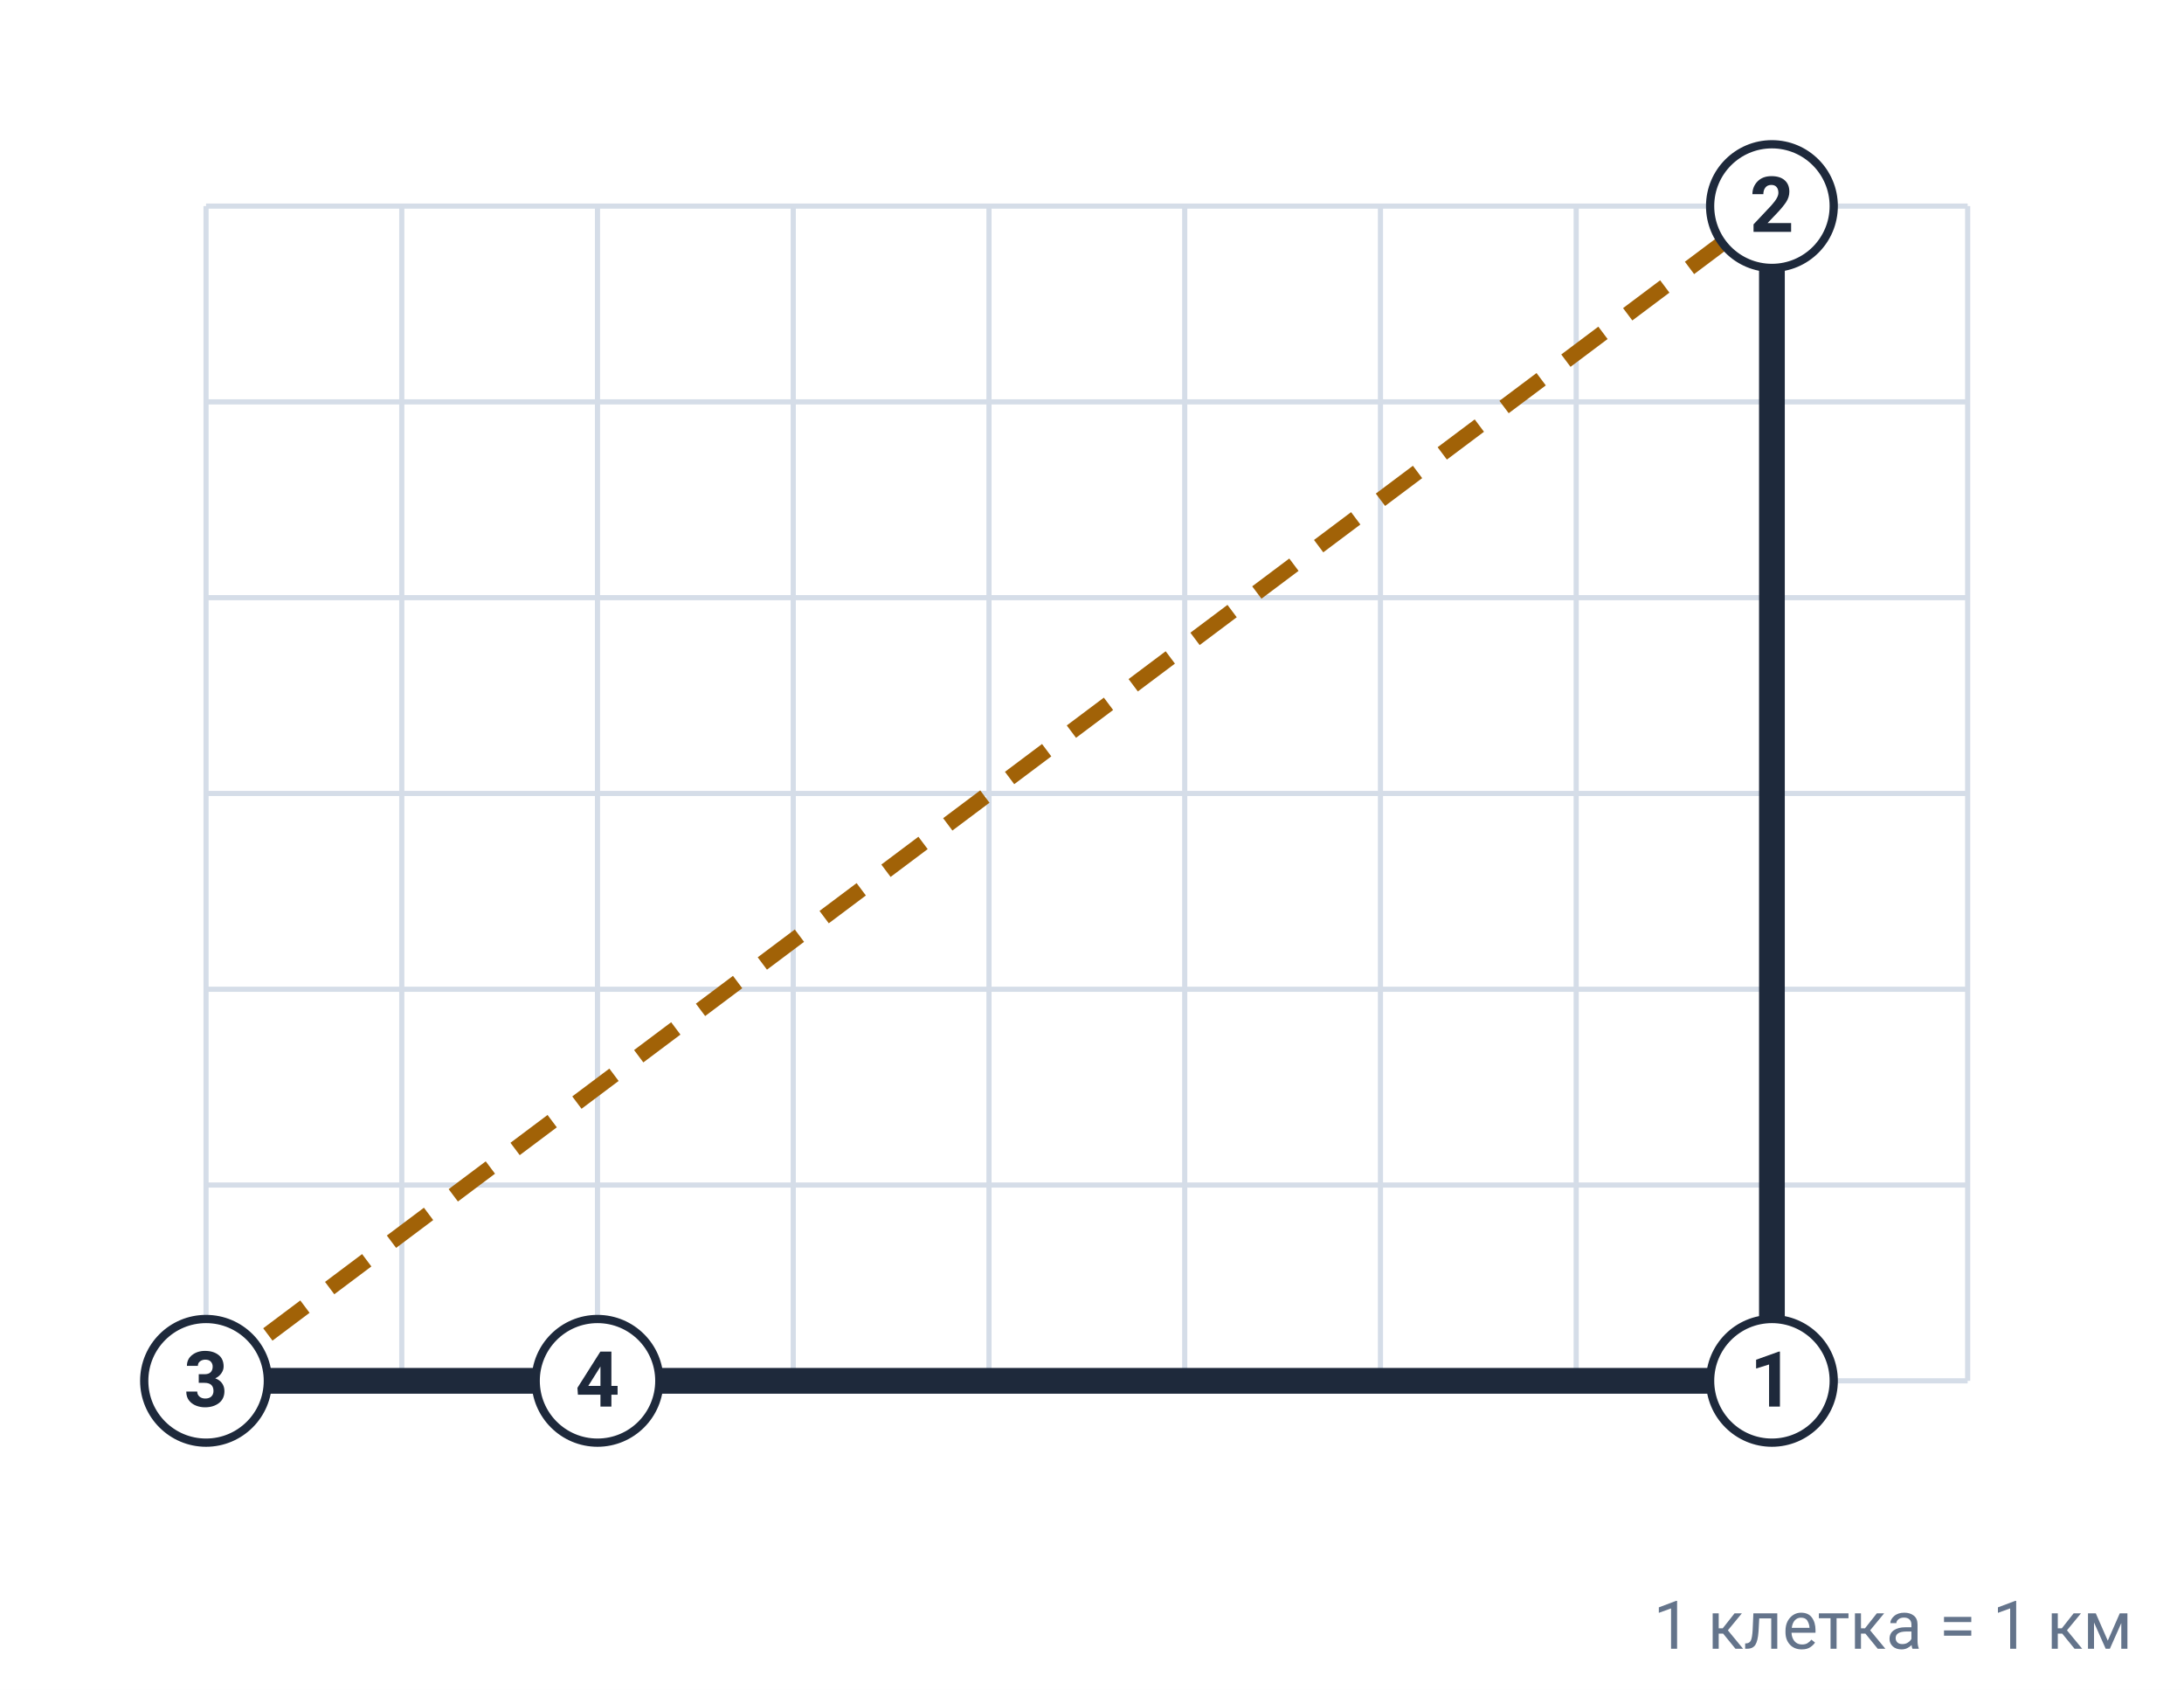
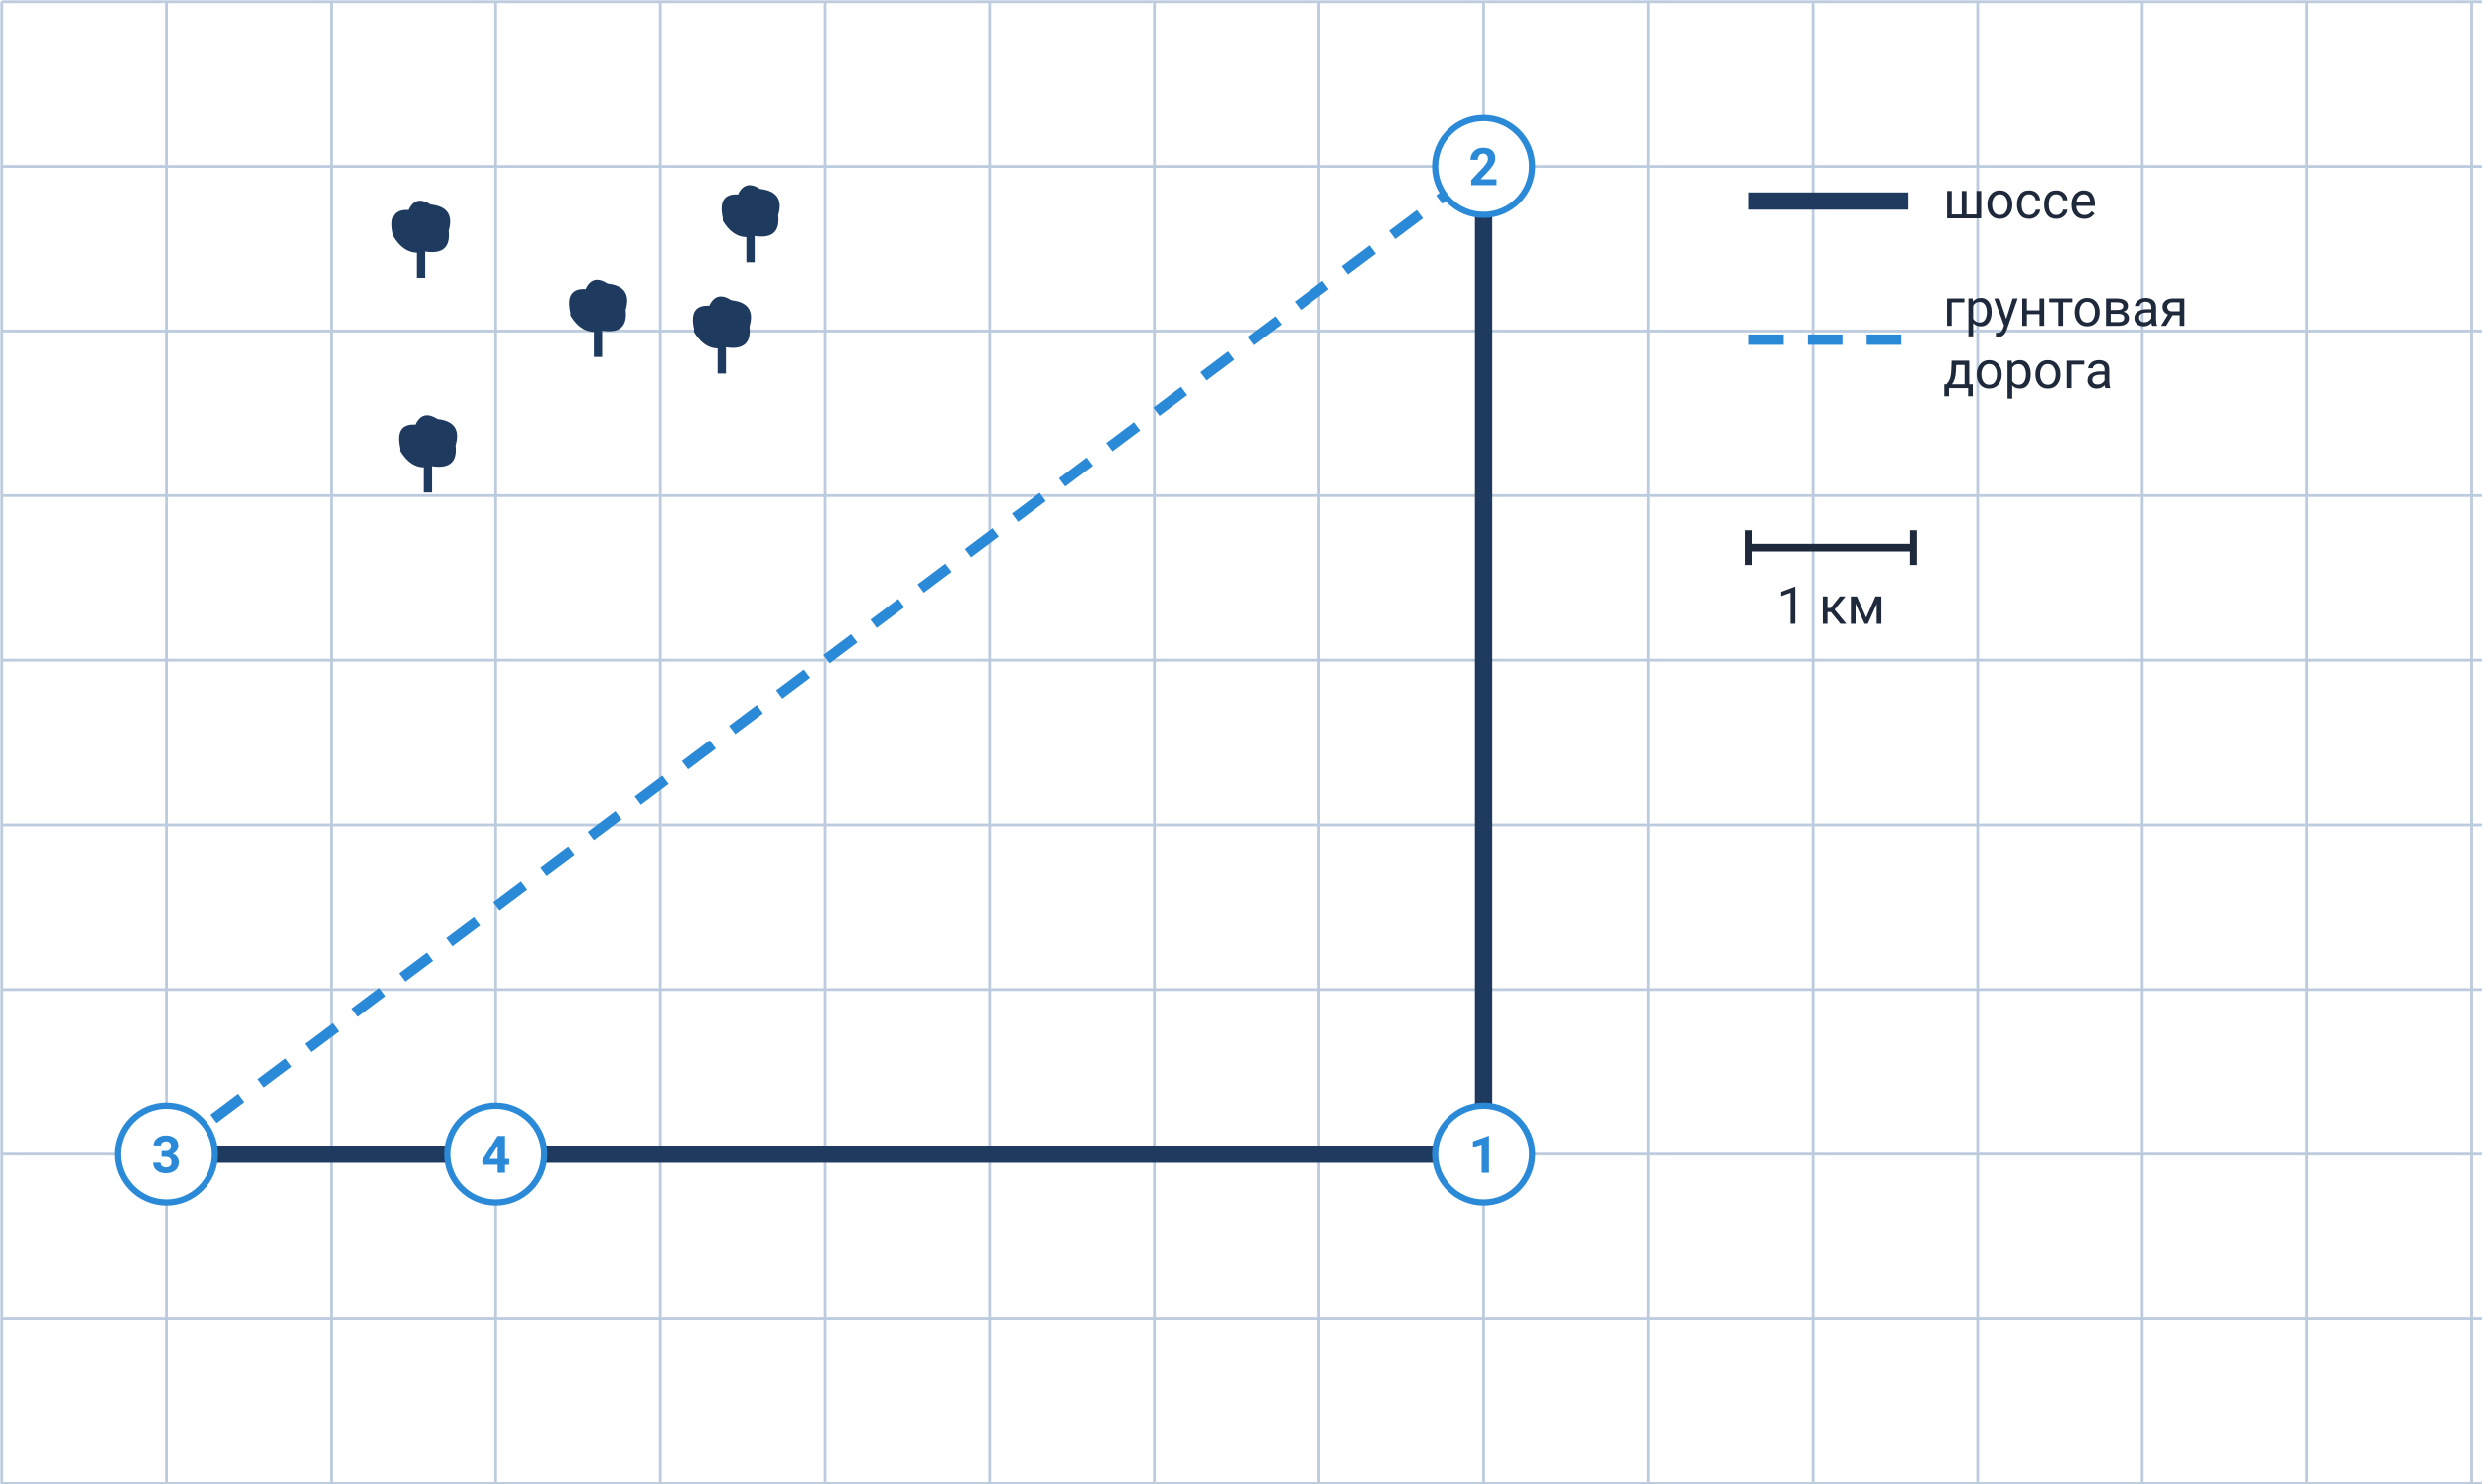
- <svg xmlns="http://www.w3.org/2000/svg" viewBox="0 0 424 328" width="424" height="328">
-   <rect width="424" height="328" fill="white" />
-   <line x1="40" y1="40" x2="40" y2="268" stroke="#d5dde8" stroke-width="1" />
-   <line x1="78" y1="40" x2="78" y2="268" stroke="#d5dde8" stroke-width="1" />
-   <line x1="116" y1="40" x2="116" y2="268" stroke="#d5dde8" stroke-width="1" />
-   <line x1="154" y1="40" x2="154" y2="268" stroke="#d5dde8" stroke-width="1" />
-   <line x1="192" y1="40" x2="192" y2="268" stroke="#d5dde8" stroke-width="1" />
-   <line x1="230" y1="40" x2="230" y2="268" stroke="#d5dde8" stroke-width="1" />
-   <line x1="268" y1="40" x2="268" y2="268" stroke="#d5dde8" stroke-width="1" />
-   <line x1="306" y1="40" x2="306" y2="268" stroke="#d5dde8" stroke-width="1" />
-   <line x1="344" y1="40" x2="344" y2="268" stroke="#d5dde8" stroke-width="1" />
-   <line x1="382" y1="40" x2="382" y2="268" stroke="#d5dde8" stroke-width="1" />
-   <line x1="40" y1="40" x2="382" y2="40" stroke="#d5dde8" stroke-width="1" />
-   <line x1="40" y1="78" x2="382" y2="78" stroke="#d5dde8" stroke-width="1" />
-   <line x1="40" y1="116" x2="382" y2="116" stroke="#d5dde8" stroke-width="1" />
-   <line x1="40" y1="154" x2="382" y2="154" stroke="#d5dde8" stroke-width="1" />
-   <line x1="40" y1="192" x2="382" y2="192" stroke="#d5dde8" stroke-width="1" />
-   <line x1="40" y1="230" x2="382" y2="230" stroke="#d5dde8" stroke-width="1" />
-   <line x1="40" y1="268" x2="382" y2="268" stroke="#d5dde8" stroke-width="1" />
-   <polyline points="40,268 344,268 344,40" fill="none" stroke="#1e293b" stroke-width="5" />
-   <line x1="40" y1="268" x2="344" y2="40" stroke="#a16207" stroke-width="3" stroke-dasharray="9 6" />
-   <circle cx="40.0" cy="268.0" r="12" fill="white" stroke="#1e293b" stroke-width="1.6" />
-   <text x="40.0" y="273.0" font-size="15" text-anchor="middle" fill="#1e293b" font-weight="bold" font-family="-apple-system,Segoe UI,Roboto,Arial,sans-serif">3</text>
-   <circle cx="116.0" cy="268.0" r="12" fill="white" stroke="#1e293b" stroke-width="1.6" />
-   <text x="116.0" y="273.0" font-size="15" text-anchor="middle" fill="#1e293b" font-weight="bold" font-family="-apple-system,Segoe UI,Roboto,Arial,sans-serif">4</text>
-   <circle cx="344.0" cy="268.0" r="12" fill="white" stroke="#1e293b" stroke-width="1.6" />
-   <text x="344.0" y="273.0" font-size="15" text-anchor="middle" fill="#1e293b" font-weight="bold" font-family="-apple-system,Segoe UI,Roboto,Arial,sans-serif">1</text>
-   <circle cx="344.0" cy="40.0" r="12" fill="white" stroke="#1e293b" stroke-width="1.6" />
-   <text x="344.0" y="45.0" font-size="15" text-anchor="middle" fill="#1e293b" font-weight="bold" font-family="-apple-system,Segoe UI,Roboto,Arial,sans-serif">2</text>
-   <text x="414.0" y="320.0" font-size="13" text-anchor="end" fill="#64748b" font-weight="normal" font-family="-apple-system,Segoe UI,Roboto,Arial,sans-serif">1 клетка = 1 км</text>
+ <svg xmlns="http://www.w3.org/2000/svg" viewBox="0 0 716 428" width="716" height="428">
+   <rect width="716" height="428" fill="white" />
+   <rect width="716" height="428" fill="white" />
+   <line x1="0.5" y1="0.5" x2="0.5" y2="429.0" stroke="#bccbde" stroke-width="0.8" stroke-linecap="butt" />
+   <line x1="48.0" y1="0.5" x2="48.0" y2="429.0" stroke="#bccbde" stroke-width="0.8" stroke-linecap="butt" />
+   <line x1="95.5" y1="0.5" x2="95.5" y2="429.0" stroke="#bccbde" stroke-width="0.8" stroke-linecap="butt" />
+   <line x1="143.0" y1="0.5" x2="143.0" y2="429.0" stroke="#bccbde" stroke-width="0.8" stroke-linecap="butt" />
+   <line x1="190.5" y1="0.5" x2="190.5" y2="429.0" stroke="#bccbde" stroke-width="0.8" stroke-linecap="butt" />
+   <line x1="238.0" y1="0.5" x2="238.0" y2="429.0" stroke="#bccbde" stroke-width="0.8" stroke-linecap="butt" />
+   <line x1="285.5" y1="0.5" x2="285.5" y2="429.0" stroke="#bccbde" stroke-width="0.8" stroke-linecap="butt" />
+   <line x1="333.0" y1="0.5" x2="333.0" y2="429.0" stroke="#bccbde" stroke-width="0.8" stroke-linecap="butt" />
+   <line x1="380.5" y1="0.5" x2="380.5" y2="429.0" stroke="#bccbde" stroke-width="0.8" stroke-linecap="butt" />
+   <line x1="428.0" y1="0.5" x2="428.0" y2="429.0" stroke="#bccbde" stroke-width="0.8" stroke-linecap="butt" />
+   <line x1="475.5" y1="0.5" x2="475.5" y2="429.0" stroke="#bccbde" stroke-width="0.8" stroke-linecap="butt" />
+   <line x1="523.0" y1="0.5" x2="523.0" y2="429.0" stroke="#bccbde" stroke-width="0.8" stroke-linecap="butt" />
+   <line x1="570.5" y1="0.5" x2="570.5" y2="429.0" stroke="#bccbde" stroke-width="0.8" stroke-linecap="butt" />
+   <line x1="618.0" y1="0.5" x2="618.0" y2="429.0" stroke="#bccbde" stroke-width="0.8" stroke-linecap="butt" />
+   <line x1="665.5" y1="0.5" x2="665.5" y2="429.0" stroke="#bccbde" stroke-width="0.8" stroke-linecap="butt" />
+   <line x1="713.0" y1="0.5" x2="713.0" y2="429.0" stroke="#bccbde" stroke-width="0.8" stroke-linecap="butt" />
+   <line x1="0.5" y1="0.5" x2="716.5" y2="0.5" stroke="#bccbde" stroke-width="0.8" stroke-linecap="butt" />
+   <line x1="0.5" y1="48.0" x2="716.5" y2="48.0" stroke="#bccbde" stroke-width="0.8" stroke-linecap="butt" />
+   <line x1="0.5" y1="95.5" x2="716.5" y2="95.5" stroke="#bccbde" stroke-width="0.8" stroke-linecap="butt" />
+   <line x1="0.5" y1="143.0" x2="716.5" y2="143.0" stroke="#bccbde" stroke-width="0.8" stroke-linecap="butt" />
+   <line x1="0.5" y1="190.5" x2="716.5" y2="190.5" stroke="#bccbde" stroke-width="0.8" stroke-linecap="butt" />
+   <line x1="0.5" y1="238.0" x2="716.5" y2="238.0" stroke="#bccbde" stroke-width="0.8" stroke-linecap="butt" />
+   <line x1="0.5" y1="285.5" x2="716.5" y2="285.5" stroke="#bccbde" stroke-width="0.8" stroke-linecap="butt" />
+   <line x1="0.5" y1="333.0" x2="716.5" y2="333.0" stroke="#bccbde" stroke-width="0.8" stroke-linecap="butt" />
+   <line x1="0.5" y1="380.5" x2="716.5" y2="380.5" stroke="#bccbde" stroke-width="0.8" stroke-linecap="butt" />
+   <line x1="0.5" y1="428.0" x2="716.5" y2="428.0" stroke="#bccbde" stroke-width="0.8" stroke-linecap="butt" />
+   <line x1="121.4" y1="70.6" x2="121.4" y2="80.2" stroke="#1f3a5f" stroke-width="2.4" stroke-linecap="butt" />
+   <path d="M113.4,67.4 q-1.6,-7.2 4.4,-6.8 q2.0,-4.4 6.4,-1.6 q7.2,0.8 5.2,7.6 q0.8,7.2 -6.8,6.0 q-5.6,1.6 -9.2,-4.4z" fill="#1f3a5f" />
+   <line x1="208.2" y1="98.2" x2="208.2" y2="107.8" stroke="#1f3a5f" stroke-width="2.4" stroke-linecap="butt" />
+   <path d="M200.2,95.0 q-1.6,-7.2 4.4,-6.8 q2.0,-4.4 6.4,-1.6 q7.2,0.8 5.2,7.6 q0.8,7.2 -6.8,6.0 q-5.6,1.6 -9.2,-4.4z" fill="#1f3a5f" />
+   <line x1="123.4" y1="132.5" x2="123.4" y2="142.1" stroke="#1f3a5f" stroke-width="2.4" stroke-linecap="butt" />
+   <path d="M115.4,129.3 q-1.6,-7.2 4.4,-6.8 q2.0,-4.4 6.4,-1.6 q7.2,0.8 5.2,7.6 q0.8,7.2 -6.8,6.0 q-5.6,1.6 -9.2,-4.4z" fill="#1f3a5f" />
+   <line x1="172.5" y1="93.4" x2="172.5" y2="103.0" stroke="#1f3a5f" stroke-width="2.4" stroke-linecap="butt" />
+   <path d="M164.5,90.2 q-1.6,-7.2 4.4,-6.8 q2.0,-4.4 6.4,-1.6 q7.2,0.8 5.2,7.6 q0.8,7.2 -6.8,6.0 q-5.6,1.6 -9.2,-4.4z" fill="#1f3a5f" />
+   <line x1="216.5" y1="66.1" x2="216.5" y2="75.7" stroke="#1f3a5f" stroke-width="2.4" stroke-linecap="butt" />
+   <path d="M208.5,62.9 q-1.6,-7.2 4.4,-6.8 q2.0,-4.4 6.4,-1.6 q7.2,0.8 5.2,7.6 q0.8,7.2 -6.8,6.0 q-5.6,1.6 -9.2,-4.4z" fill="#1f3a5f" />
+   <polyline points="48.0,333.0 428.0,333.0 428.0,48.0" fill="none" stroke="#1f3a5f" stroke-width="5" stroke-linejoin="round" />
+   <line x1="48.0" y1="333.0" x2="428.0" y2="48.0" stroke="#2b8ad8" stroke-width="3" stroke-linecap="butt" stroke-dasharray="10 7" />
+   <circle cx="48.0" cy="333.0" r="14" fill="white" stroke="#2b8ad8" stroke-width="1.8" />
+   <text x="48.0" y="338.4" font-size="15" text-anchor="middle" fill="#2b8ad8" font-weight="bold" font-family="-apple-system,Segoe UI,Roboto,Arial,sans-serif">3</text>
+   <circle cx="143.0" cy="333.0" r="14" fill="white" stroke="#2b8ad8" stroke-width="1.8" />
+   <text x="143.0" y="338.4" font-size="15" text-anchor="middle" fill="#2b8ad8" font-weight="bold" font-family="-apple-system,Segoe UI,Roboto,Arial,sans-serif">4</text>
+   <circle cx="428.0" cy="333.0" r="14" fill="white" stroke="#2b8ad8" stroke-width="1.8" />
+   <text x="428.0" y="338.4" font-size="15" text-anchor="middle" fill="#2b8ad8" font-weight="bold" font-family="-apple-system,Segoe UI,Roboto,Arial,sans-serif">1</text>
+   <circle cx="428.0" cy="48.0" r="14" fill="white" stroke="#2b8ad8" stroke-width="1.8" />
+   <text x="428.0" y="53.4" font-size="15" text-anchor="middle" fill="#2b8ad8" font-weight="bold" font-family="-apple-system,Segoe UI,Roboto,Arial,sans-serif">2</text>
+   <line x1="504.5" y1="58.0" x2="550.5" y2="58.0" stroke="#1f3a5f" stroke-width="5" stroke-linecap="butt" />
+   <text x="560.5" y="63.0" font-size="15" text-anchor="start" fill="#1e293b" font-weight="normal" font-family="-apple-system,Segoe UI,Roboto,Arial,sans-serif">шоссе</text>
+   <line x1="504.5" y1="98.0" x2="550.5" y2="98.0" stroke="#2b8ad8" stroke-width="3" stroke-linecap="butt" stroke-dasharray="10 7" />
+   <text x="560.5" y="94.0" font-size="15" text-anchor="start" fill="#1e293b" font-weight="normal" font-family="-apple-system,Segoe UI,Roboto,Arial,sans-serif">грунтовая</text>
+   <text x="560.5" y="112.0" font-size="15" text-anchor="start" fill="#1e293b" font-weight="normal" font-family="-apple-system,Segoe UI,Roboto,Arial,sans-serif">дорога</text>
+   <line x1="504.5" y1="158.0" x2="552.0" y2="158.0" stroke="#1e293b" stroke-width="2.2" stroke-linecap="butt" />
+   <line x1="504.5" y1="153.0" x2="504.5" y2="163.0" stroke="#1e293b" stroke-width="2" stroke-linecap="butt" />
+   <line x1="552.0" y1="153.0" x2="552.0" y2="163.0" stroke="#1e293b" stroke-width="2" stroke-linecap="butt" />
+   <text x="528.2" y="180.0" font-size="15" text-anchor="middle" fill="#1e293b" font-weight="normal" font-family="-apple-system,Segoe UI,Roboto,Arial,sans-serif">1 км</text>
</svg>
